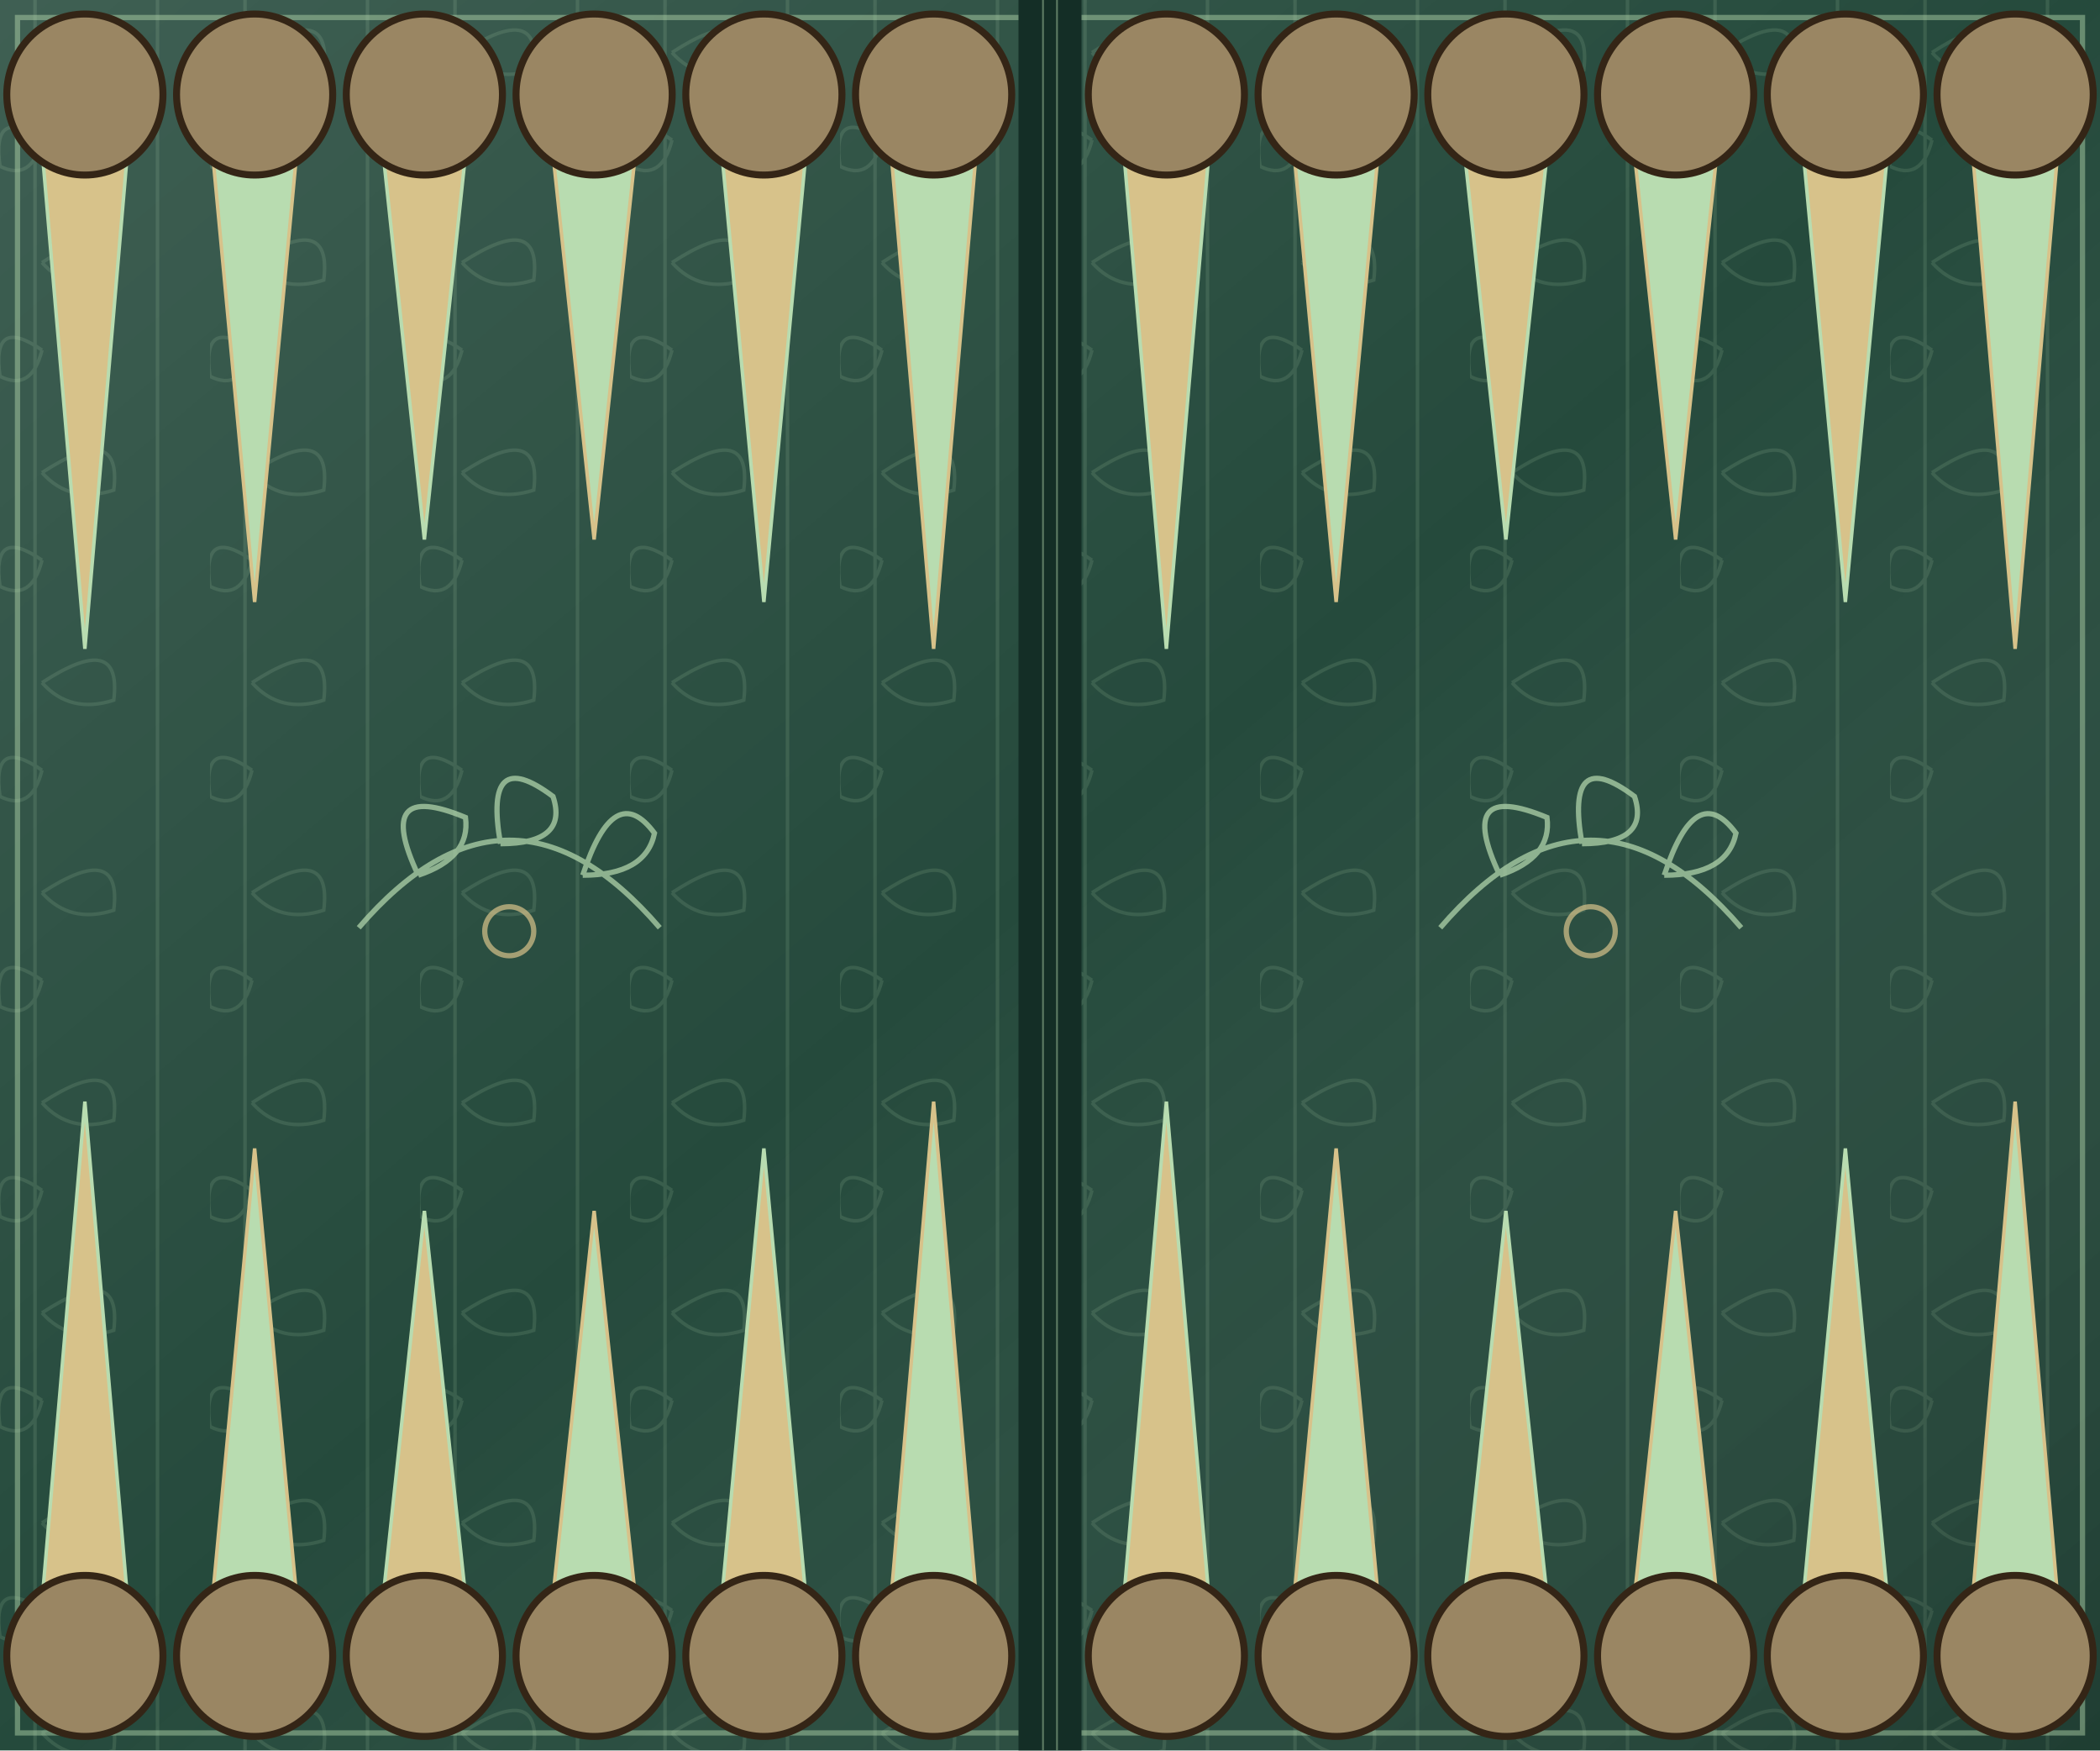
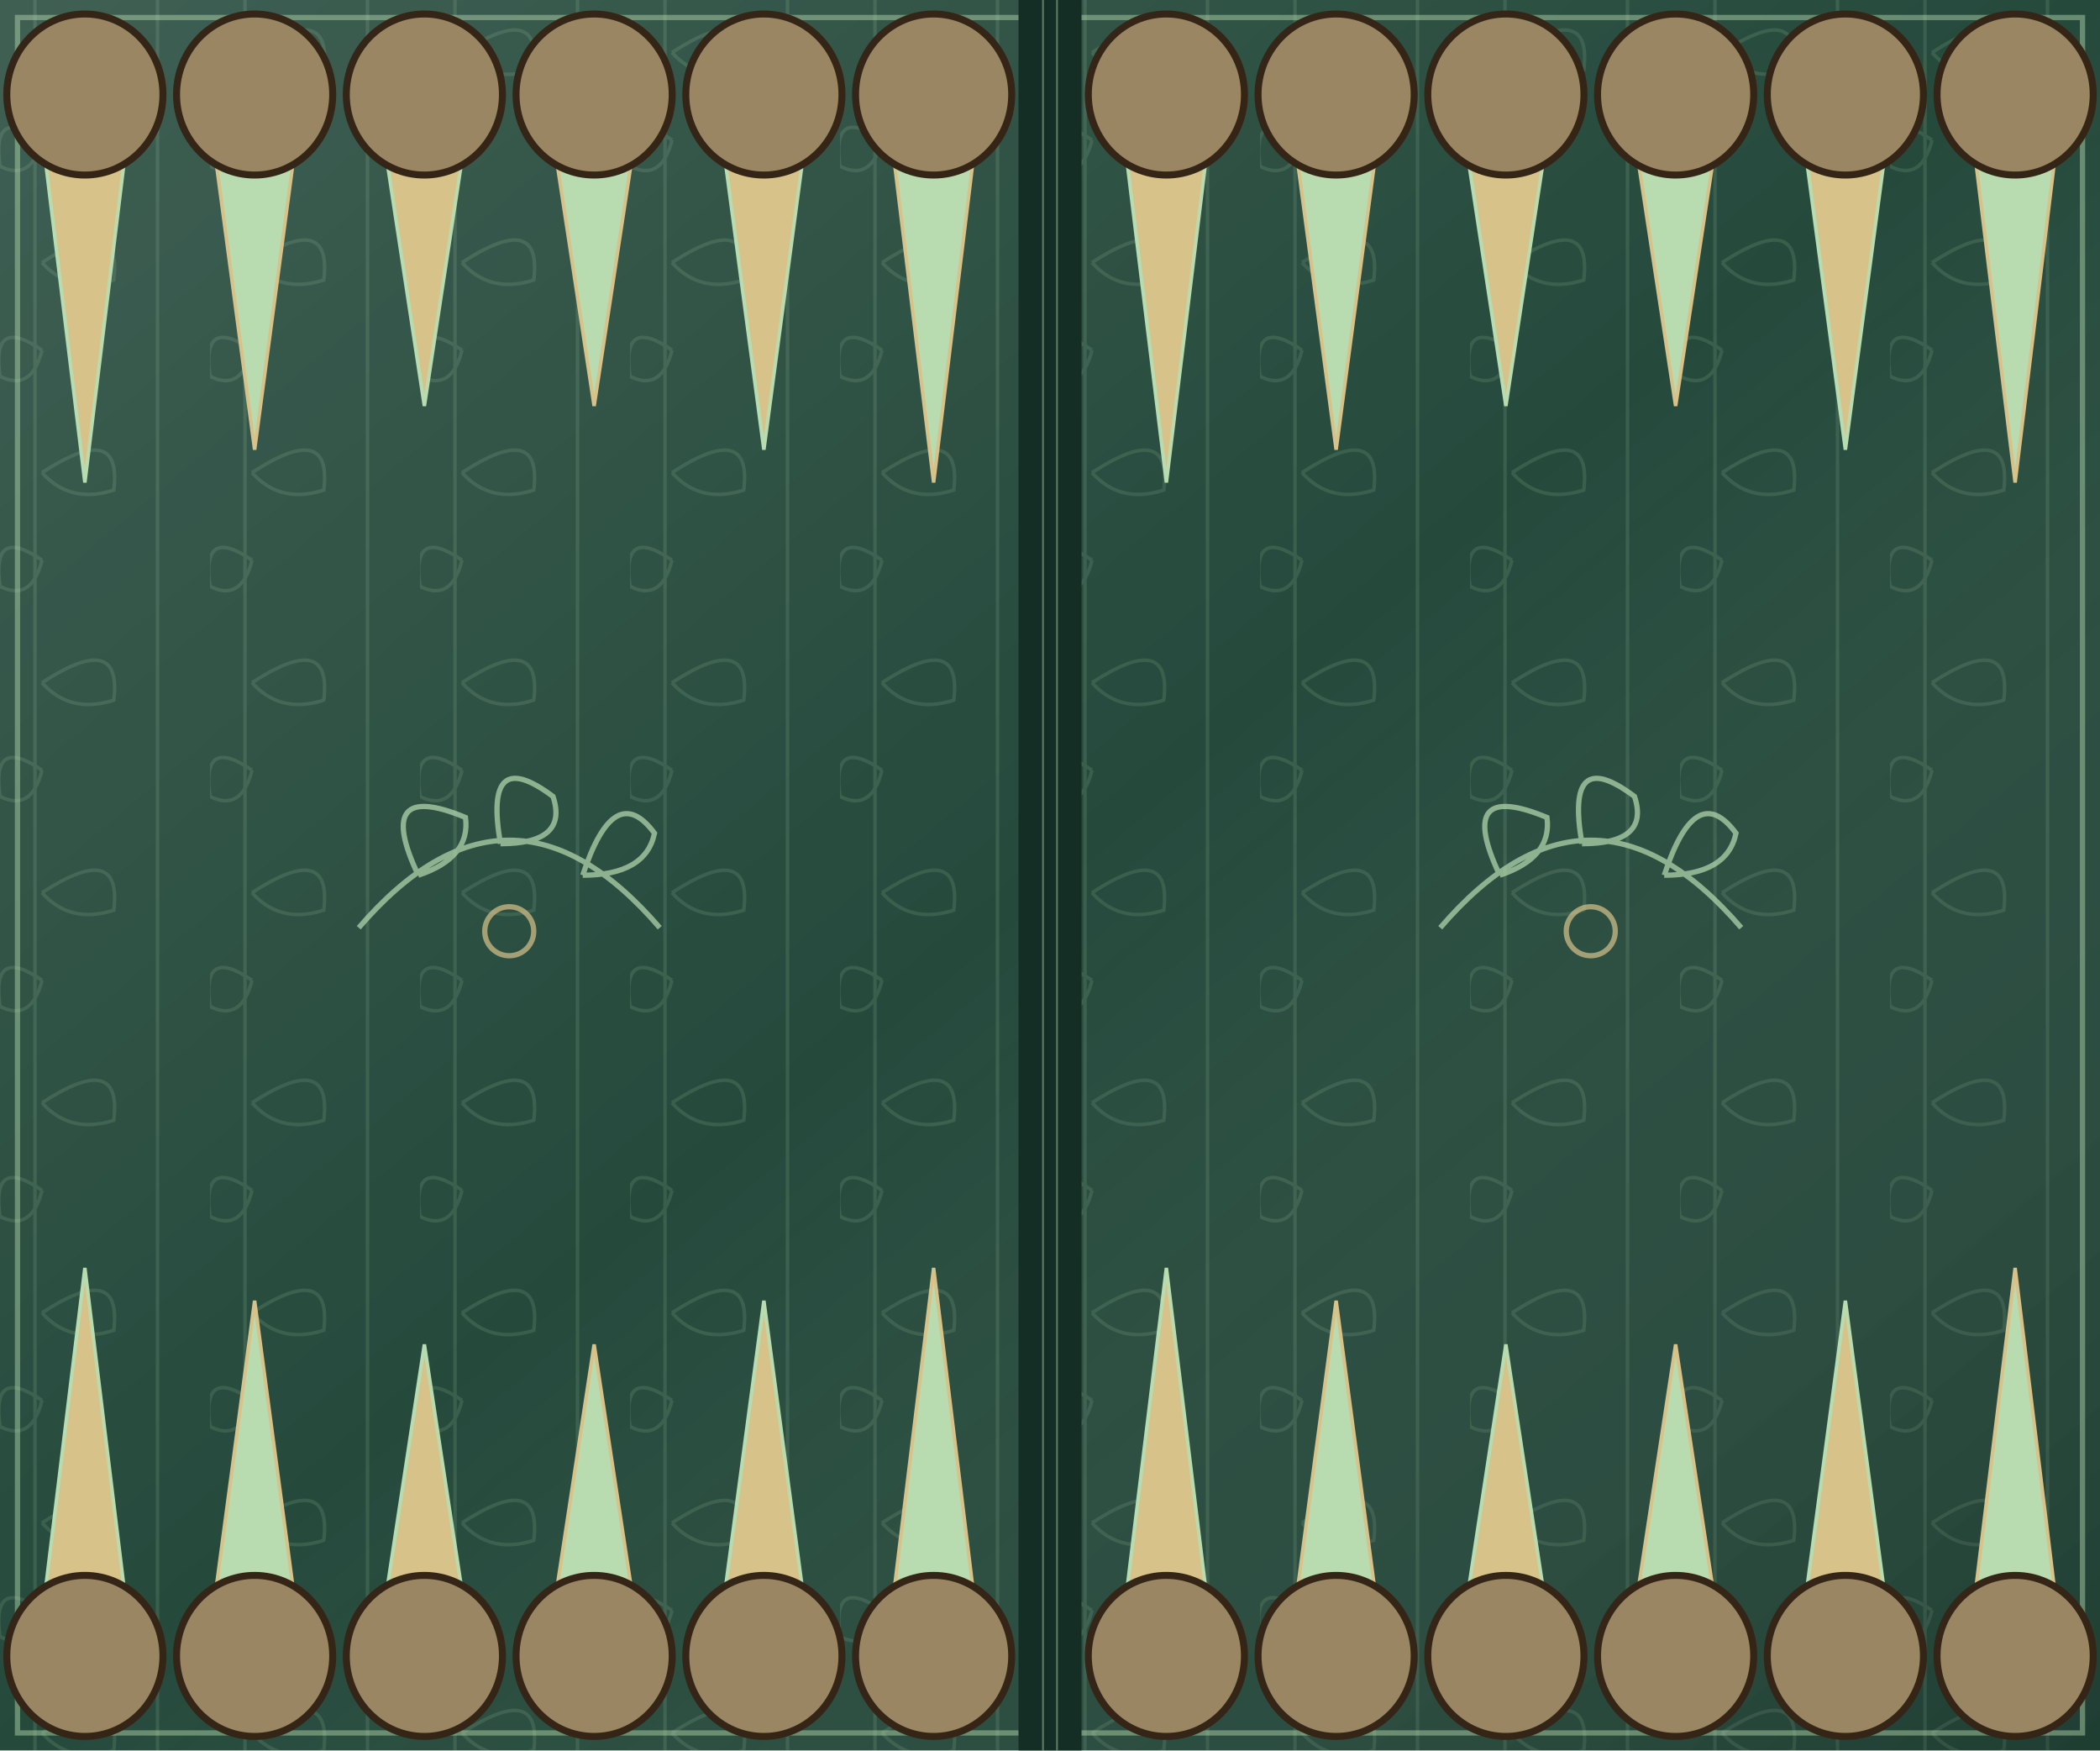
<svg xmlns="http://www.w3.org/2000/svg" viewBox="0 0 1200 1000" preserveAspectRatio="none">
  <defs>
    <pattern id="texture" width="120" height="120" patternUnits="userSpaceOnUse">
      <path d="M20 0V120M24 30Q70 0 65 40Q40 48 24 30M24 80Q-5 60 0 95Q18 104 24 80M90 0V120" fill="none" stroke="#b8dcb0" opacity=".14" stroke-width="2" />
    </pattern>
    <linearGradient id="sheen" x2="1" y2="1">
      <stop stop-color="#fff" stop-opacity=".12" />
      <stop offset=".5" stop-color="#fff" stop-opacity="0" />
      <stop offset="1" stop-color="#000" stop-opacity=".18" />
    </linearGradient>
  </defs>
  <rect width="1200" height="1000" fill="#254a3c" />
  <rect width="1200" height="1000" fill="url(#texture)" />
  <rect width="1200" height="1000" fill="url(#sheen)" />
  <path d="M10 10H1190V990H10Z" fill="none" stroke="#b8dcb0" stroke-opacity=".45" stroke-width="3" />
  <g transform="translate(291 500)" opacity=".7">
    <path d="M-86 30Q0-70 86 30M-52 0Q-78-55-25-33Q-22-10-52 0M-5-18Q-15-75 25-45Q34-18-5-18M42 0Q60-55 83-24Q78 0 42 0" fill="none" stroke="#b8dcb0" stroke-width="3" />
    <circle cy="32" r="14" fill="none" stroke="#d7c28a" stroke-width="3" />
  </g>
  <g transform="translate(909 500)" opacity=".7">
    <path d="M-86 30Q0-70 86 30M-52 0Q-78-55-25-33Q-22-10-52 0M-5-18Q-15-75 25-45Q34-18-5-18M42 0Q60-55 83-24Q78 0 42 0" fill="none" stroke="#b8dcb0" stroke-width="3" />
    <circle cy="32" r="14" fill="none" stroke="#d7c28a" stroke-width="3" />
  </g>
-   <path d="M21.34 54H75.66L48.5 370.66Z" fill="#d7c28a" stroke="#b8dcb0" stroke-width="2" />
+   <path d="M21.34 54H75.66L48.5 275.662Z" fill="#d7c28a" stroke="#b8dcb0" stroke-width="2" />
  <ellipse cx="48.5" cy="54" rx="44.62" ry="46" fill="#9a8663" stroke="#342516" stroke-width="4" />
-   <path d="M118.34 54H172.66L145.5 343.9Z" fill="#b8dcb0" stroke="#d7c28a" stroke-width="2" />
+   <path d="M118.34 54H172.66L145.5 256.93Z" fill="#b8dcb0" stroke="#d7c28a" stroke-width="2" />
  <ellipse cx="145.5" cy="54" rx="44.62" ry="46" fill="#9a8663" stroke="#342516" stroke-width="4" />
-   <path d="M215.34 54H269.66L242.5 308.22Z" fill="#d7c28a" stroke="#b8dcb0" stroke-width="2" />
+   <path d="M215.34 54H269.66L242.5 231.954Z" fill="#d7c28a" stroke="#b8dcb0" stroke-width="2" />
  <ellipse cx="242.5" cy="54" rx="44.62" ry="46" fill="#9a8663" stroke="#342516" stroke-width="4" />
-   <path d="M312.34 54H366.66L339.5 308.22Z" fill="#b8dcb0" stroke="#d7c28a" stroke-width="2" />
+   <path d="M312.34 54H366.66L339.5 231.954Z" fill="#b8dcb0" stroke="#d7c28a" stroke-width="2" />
  <ellipse cx="339.5" cy="54" rx="44.62" ry="46" fill="#9a8663" stroke="#342516" stroke-width="4" />
-   <path d="M409.34 54H463.66L436.5 343.9Z" fill="#d7c28a" stroke="#b8dcb0" stroke-width="2" />
+   <path d="M409.34 54H463.66L436.5 256.93Z" fill="#d7c28a" stroke="#b8dcb0" stroke-width="2" />
  <ellipse cx="436.5" cy="54" rx="44.62" ry="46" fill="#9a8663" stroke="#342516" stroke-width="4" />
-   <path d="M506.34 54H560.66L533.5 370.66Z" fill="#b8dcb0" stroke="#d7c28a" stroke-width="2" />
+   <path d="M506.34 54H560.66L533.5 275.662Z" fill="#b8dcb0" stroke="#d7c28a" stroke-width="2" />
  <ellipse cx="533.5" cy="54" rx="44.62" ry="46" fill="#9a8663" stroke="#342516" stroke-width="4" />
-   <path d="M639.34 54H693.66L666.5 370.66Z" fill="#d7c28a" stroke="#b8dcb0" stroke-width="2" />
+   <path d="M639.34 54H693.66L666.5 275.662Z" fill="#d7c28a" stroke="#b8dcb0" stroke-width="2" />
  <ellipse cx="666.5" cy="54" rx="44.62" ry="46" fill="#9a8663" stroke="#342516" stroke-width="4" />
-   <path d="M736.34 54H790.66L763.5 343.9Z" fill="#b8dcb0" stroke="#d7c28a" stroke-width="2" />
+   <path d="M736.34 54H790.66L763.5 256.93Z" fill="#b8dcb0" stroke="#d7c28a" stroke-width="2" />
  <ellipse cx="763.5" cy="54" rx="44.62" ry="46" fill="#9a8663" stroke="#342516" stroke-width="4" />
-   <path d="M833.34 54H887.66L860.5 308.22Z" fill="#d7c28a" stroke="#b8dcb0" stroke-width="2" />
+   <path d="M833.34 54H887.66L860.5 231.954Z" fill="#d7c28a" stroke="#b8dcb0" stroke-width="2" />
  <ellipse cx="860.5" cy="54" rx="44.62" ry="46" fill="#9a8663" stroke="#342516" stroke-width="4" />
-   <path d="M930.34 54H984.66L957.5 308.22Z" fill="#b8dcb0" stroke="#d7c28a" stroke-width="2" />
+   <path d="M930.34 54H984.66L957.5 231.954Z" fill="#b8dcb0" stroke="#d7c28a" stroke-width="2" />
  <ellipse cx="957.5" cy="54" rx="44.62" ry="46" fill="#9a8663" stroke="#342516" stroke-width="4" />
-   <path d="M1027.34 54H1081.66L1054.5 343.9Z" fill="#d7c28a" stroke="#b8dcb0" stroke-width="2" />
+   <path d="M1027.34 54H1081.66L1054.5 256.93Z" fill="#d7c28a" stroke="#b8dcb0" stroke-width="2" />
  <ellipse cx="1054.5" cy="54" rx="44.62" ry="46" fill="#9a8663" stroke="#342516" stroke-width="4" />
-   <path d="M1124.34 54H1178.66L1151.5 370.66Z" fill="#b8dcb0" stroke="#d7c28a" stroke-width="2" />
+   <path d="M1124.34 54H1178.66L1151.5 275.662Z" fill="#b8dcb0" stroke="#d7c28a" stroke-width="2" />
  <ellipse cx="1151.5" cy="54" rx="44.62" ry="46" fill="#9a8663" stroke="#342516" stroke-width="4" />
-   <path d="M21.34 946H75.66L48.5 629.34Z" fill="#d7c28a" stroke="#b8dcb0" stroke-width="2" />
+   <path d="M21.34 946H75.66L48.5 724.338Z" fill="#d7c28a" stroke="#b8dcb0" stroke-width="2" />
  <ellipse cx="48.5" cy="946" rx="44.62" ry="46" fill="#9a8663" stroke="#342516" stroke-width="4" />
-   <path d="M118.34 946H172.66L145.5 656.1Z" fill="#b8dcb0" stroke="#d7c28a" stroke-width="2" />
+   <path d="M118.34 946H172.66L145.5 743.07Z" fill="#b8dcb0" stroke="#d7c28a" stroke-width="2" />
  <ellipse cx="145.5" cy="946" rx="44.62" ry="46" fill="#9a8663" stroke="#342516" stroke-width="4" />
-   <path d="M215.34 946H269.66L242.5 691.78Z" fill="#d7c28a" stroke="#b8dcb0" stroke-width="2" />
+   <path d="M215.34 946H269.66L242.5 768.046Z" fill="#d7c28a" stroke="#b8dcb0" stroke-width="2" />
  <ellipse cx="242.5" cy="946" rx="44.62" ry="46" fill="#9a8663" stroke="#342516" stroke-width="4" />
-   <path d="M312.34 946H366.66L339.5 691.78Z" fill="#b8dcb0" stroke="#d7c28a" stroke-width="2" />
+   <path d="M312.34 946H366.66L339.5 768.046Z" fill="#b8dcb0" stroke="#d7c28a" stroke-width="2" />
  <ellipse cx="339.5" cy="946" rx="44.62" ry="46" fill="#9a8663" stroke="#342516" stroke-width="4" />
-   <path d="M409.34 946H463.66L436.5 656.1Z" fill="#d7c28a" stroke="#b8dcb0" stroke-width="2" />
+   <path d="M409.34 946H463.66L436.5 743.07Z" fill="#d7c28a" stroke="#b8dcb0" stroke-width="2" />
  <ellipse cx="436.5" cy="946" rx="44.62" ry="46" fill="#9a8663" stroke="#342516" stroke-width="4" />
-   <path d="M506.34 946H560.66L533.5 629.34Z" fill="#b8dcb0" stroke="#d7c28a" stroke-width="2" />
+   <path d="M506.34 946H560.66L533.5 724.338Z" fill="#b8dcb0" stroke="#d7c28a" stroke-width="2" />
  <ellipse cx="533.5" cy="946" rx="44.62" ry="46" fill="#9a8663" stroke="#342516" stroke-width="4" />
-   <path d="M639.34 946H693.66L666.5 629.34Z" fill="#d7c28a" stroke="#b8dcb0" stroke-width="2" />
+   <path d="M639.34 946H693.66L666.5 724.338Z" fill="#d7c28a" stroke="#b8dcb0" stroke-width="2" />
  <ellipse cx="666.5" cy="946" rx="44.62" ry="46" fill="#9a8663" stroke="#342516" stroke-width="4" />
-   <path d="M736.34 946H790.66L763.5 656.1Z" fill="#b8dcb0" stroke="#d7c28a" stroke-width="2" />
+   <path d="M736.34 946H790.66L763.5 743.07Z" fill="#b8dcb0" stroke="#d7c28a" stroke-width="2" />
  <ellipse cx="763.5" cy="946" rx="44.62" ry="46" fill="#9a8663" stroke="#342516" stroke-width="4" />
-   <path d="M833.34 946H887.66L860.5 691.78Z" fill="#d7c28a" stroke="#b8dcb0" stroke-width="2" />
+   <path d="M833.34 946H887.66L860.5 768.046Z" fill="#d7c28a" stroke="#b8dcb0" stroke-width="2" />
  <ellipse cx="860.5" cy="946" rx="44.62" ry="46" fill="#9a8663" stroke="#342516" stroke-width="4" />
-   <path d="M930.34 946H984.66L957.5 691.78Z" fill="#b8dcb0" stroke="#d7c28a" stroke-width="2" />
+   <path d="M930.34 946H984.66L957.5 768.046Z" fill="#b8dcb0" stroke="#d7c28a" stroke-width="2" />
  <ellipse cx="957.5" cy="946" rx="44.62" ry="46" fill="#9a8663" stroke="#342516" stroke-width="4" />
-   <path d="M1027.34 946H1081.66L1054.5 656.1Z" fill="#d7c28a" stroke="#b8dcb0" stroke-width="2" />
+   <path d="M1027.34 946H1081.66L1054.5 743.07Z" fill="#d7c28a" stroke="#b8dcb0" stroke-width="2" />
  <ellipse cx="1054.5" cy="946" rx="44.62" ry="46" fill="#9a8663" stroke="#342516" stroke-width="4" />
-   <path d="M1124.34 946H1178.66L1151.5 629.34Z" fill="#b8dcb0" stroke="#d7c28a" stroke-width="2" />
+   <path d="M1124.34 946H1178.66L1151.5 724.338Z" fill="#b8dcb0" stroke="#d7c28a" stroke-width="2" />
  <ellipse cx="1151.5" cy="946" rx="44.62" ry="46" fill="#9a8663" stroke="#342516" stroke-width="4" />
  <rect x="582" width="36" height="1000" fill="#142e26" />
  <path d="M596 0V1000M604 0V1000" stroke="#b8dcb0" stroke-opacity=".45" />
</svg>
